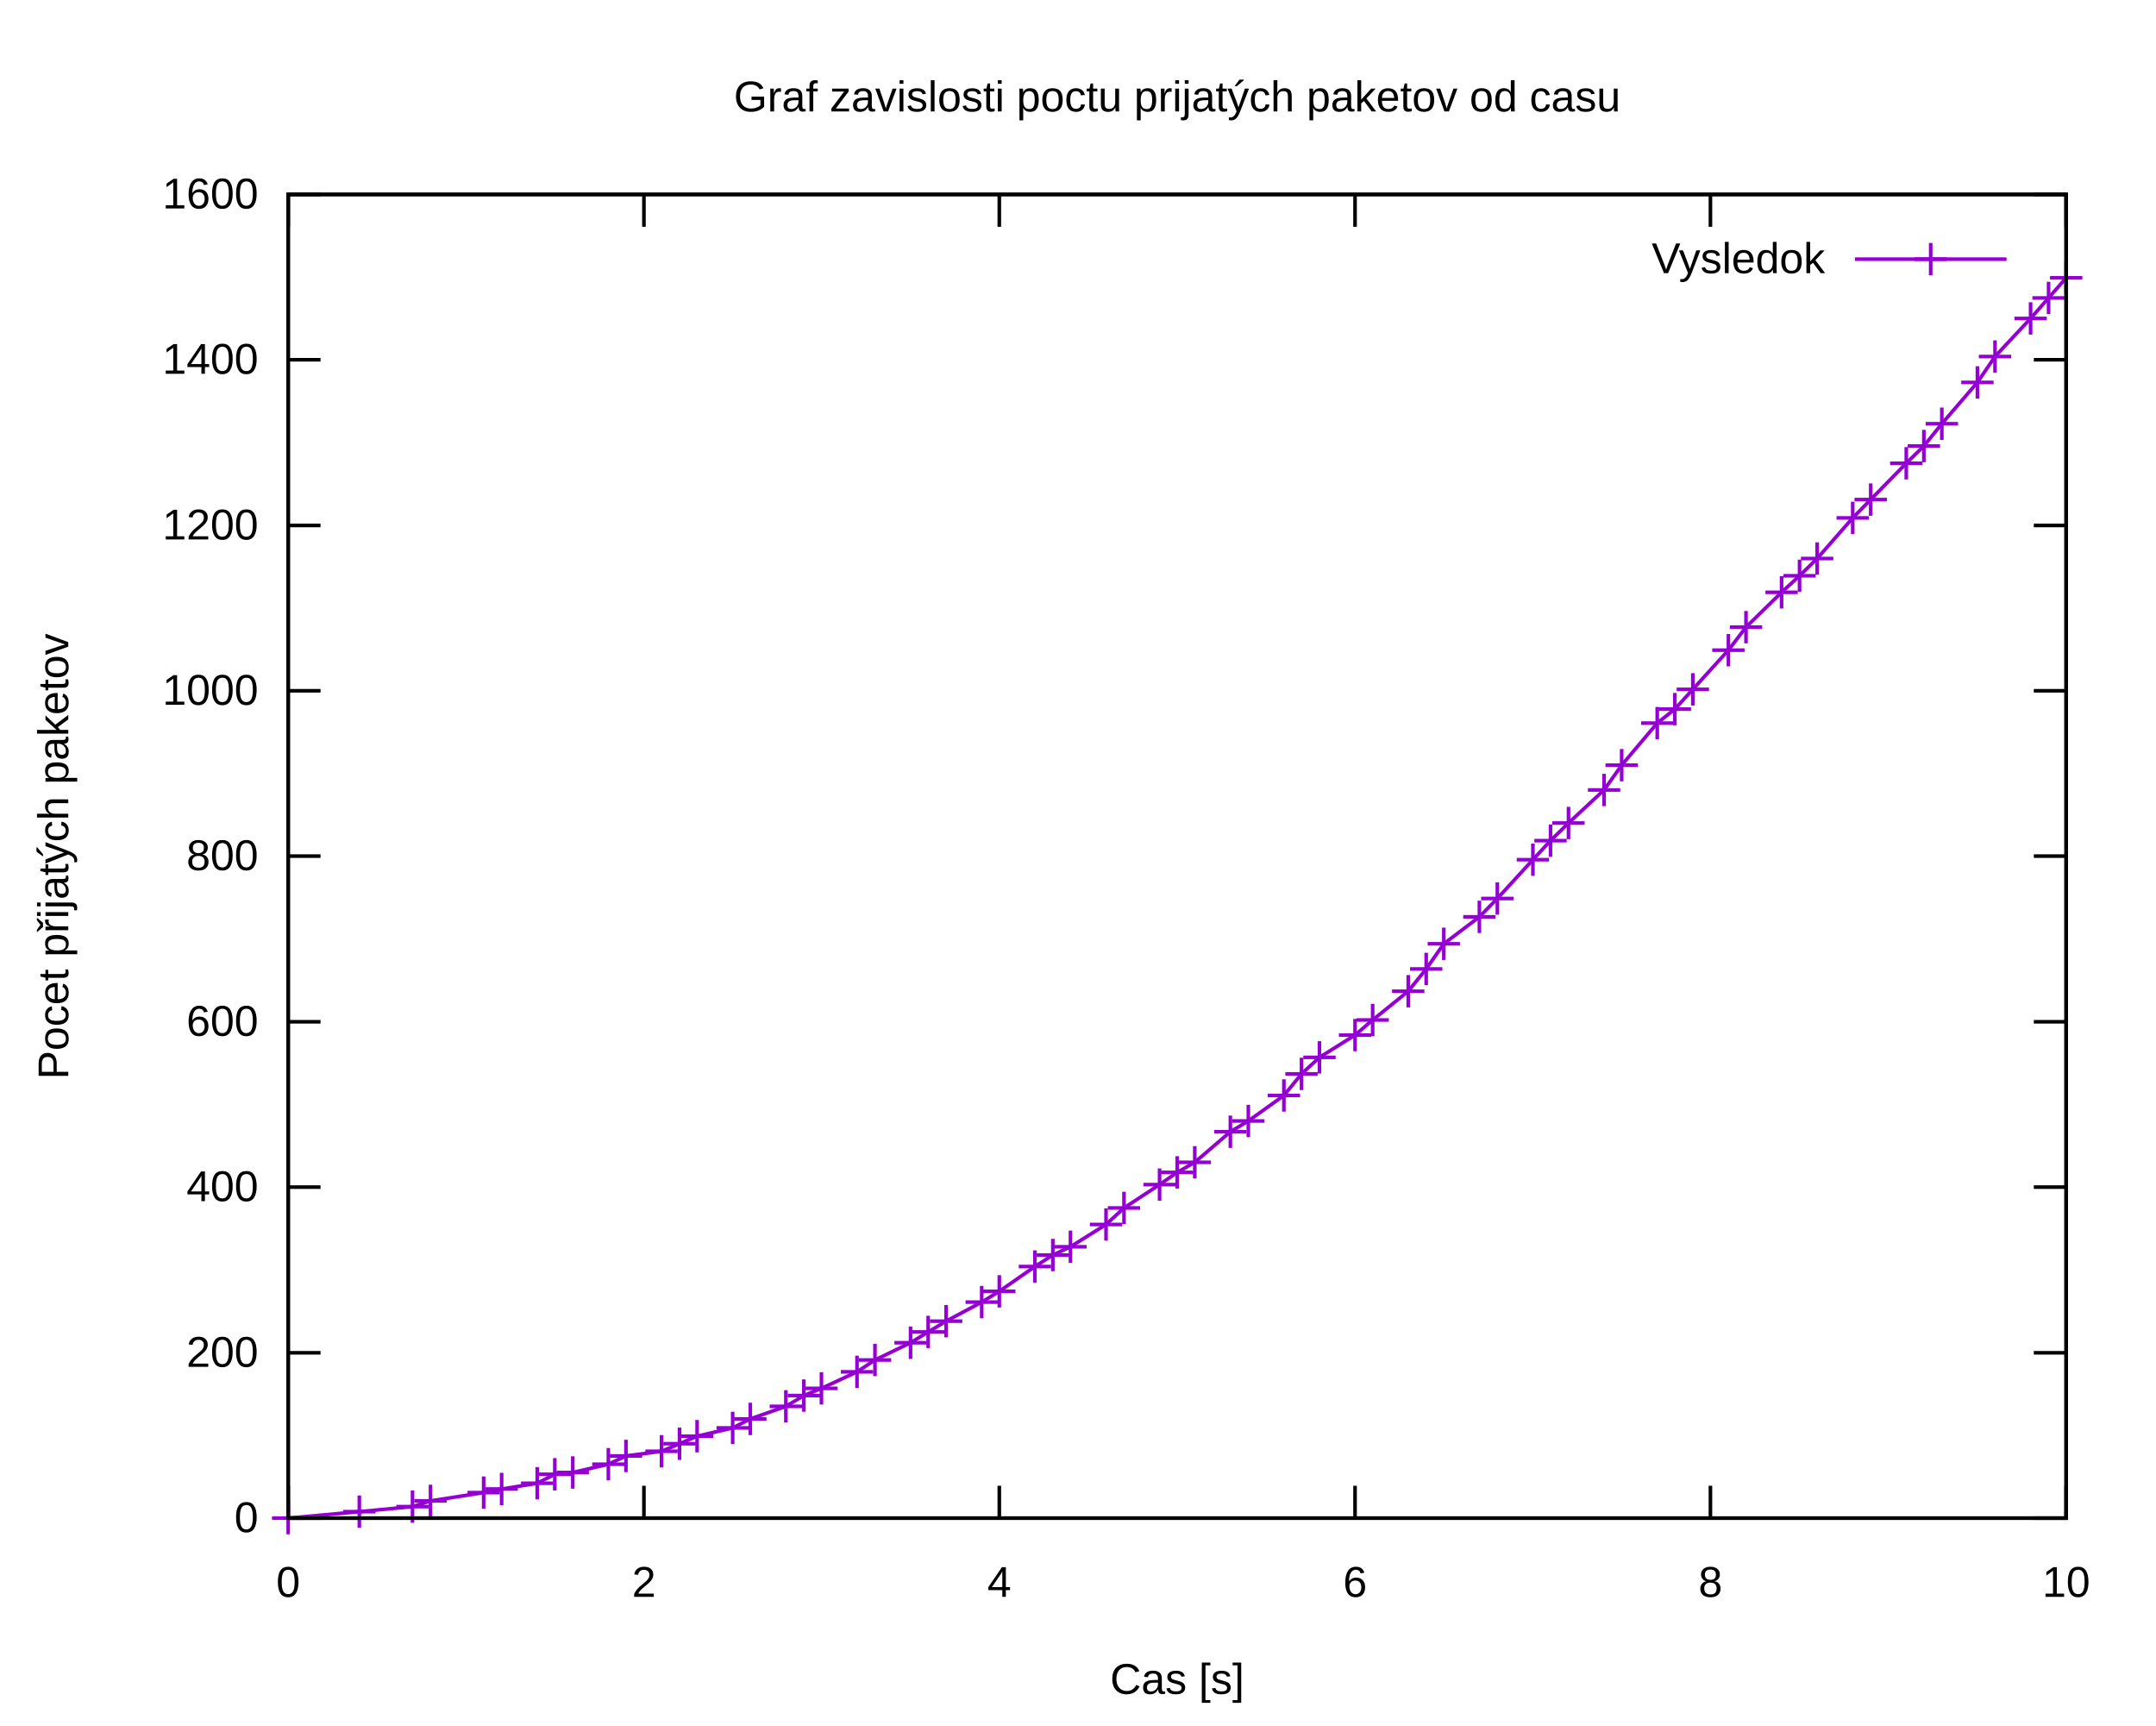
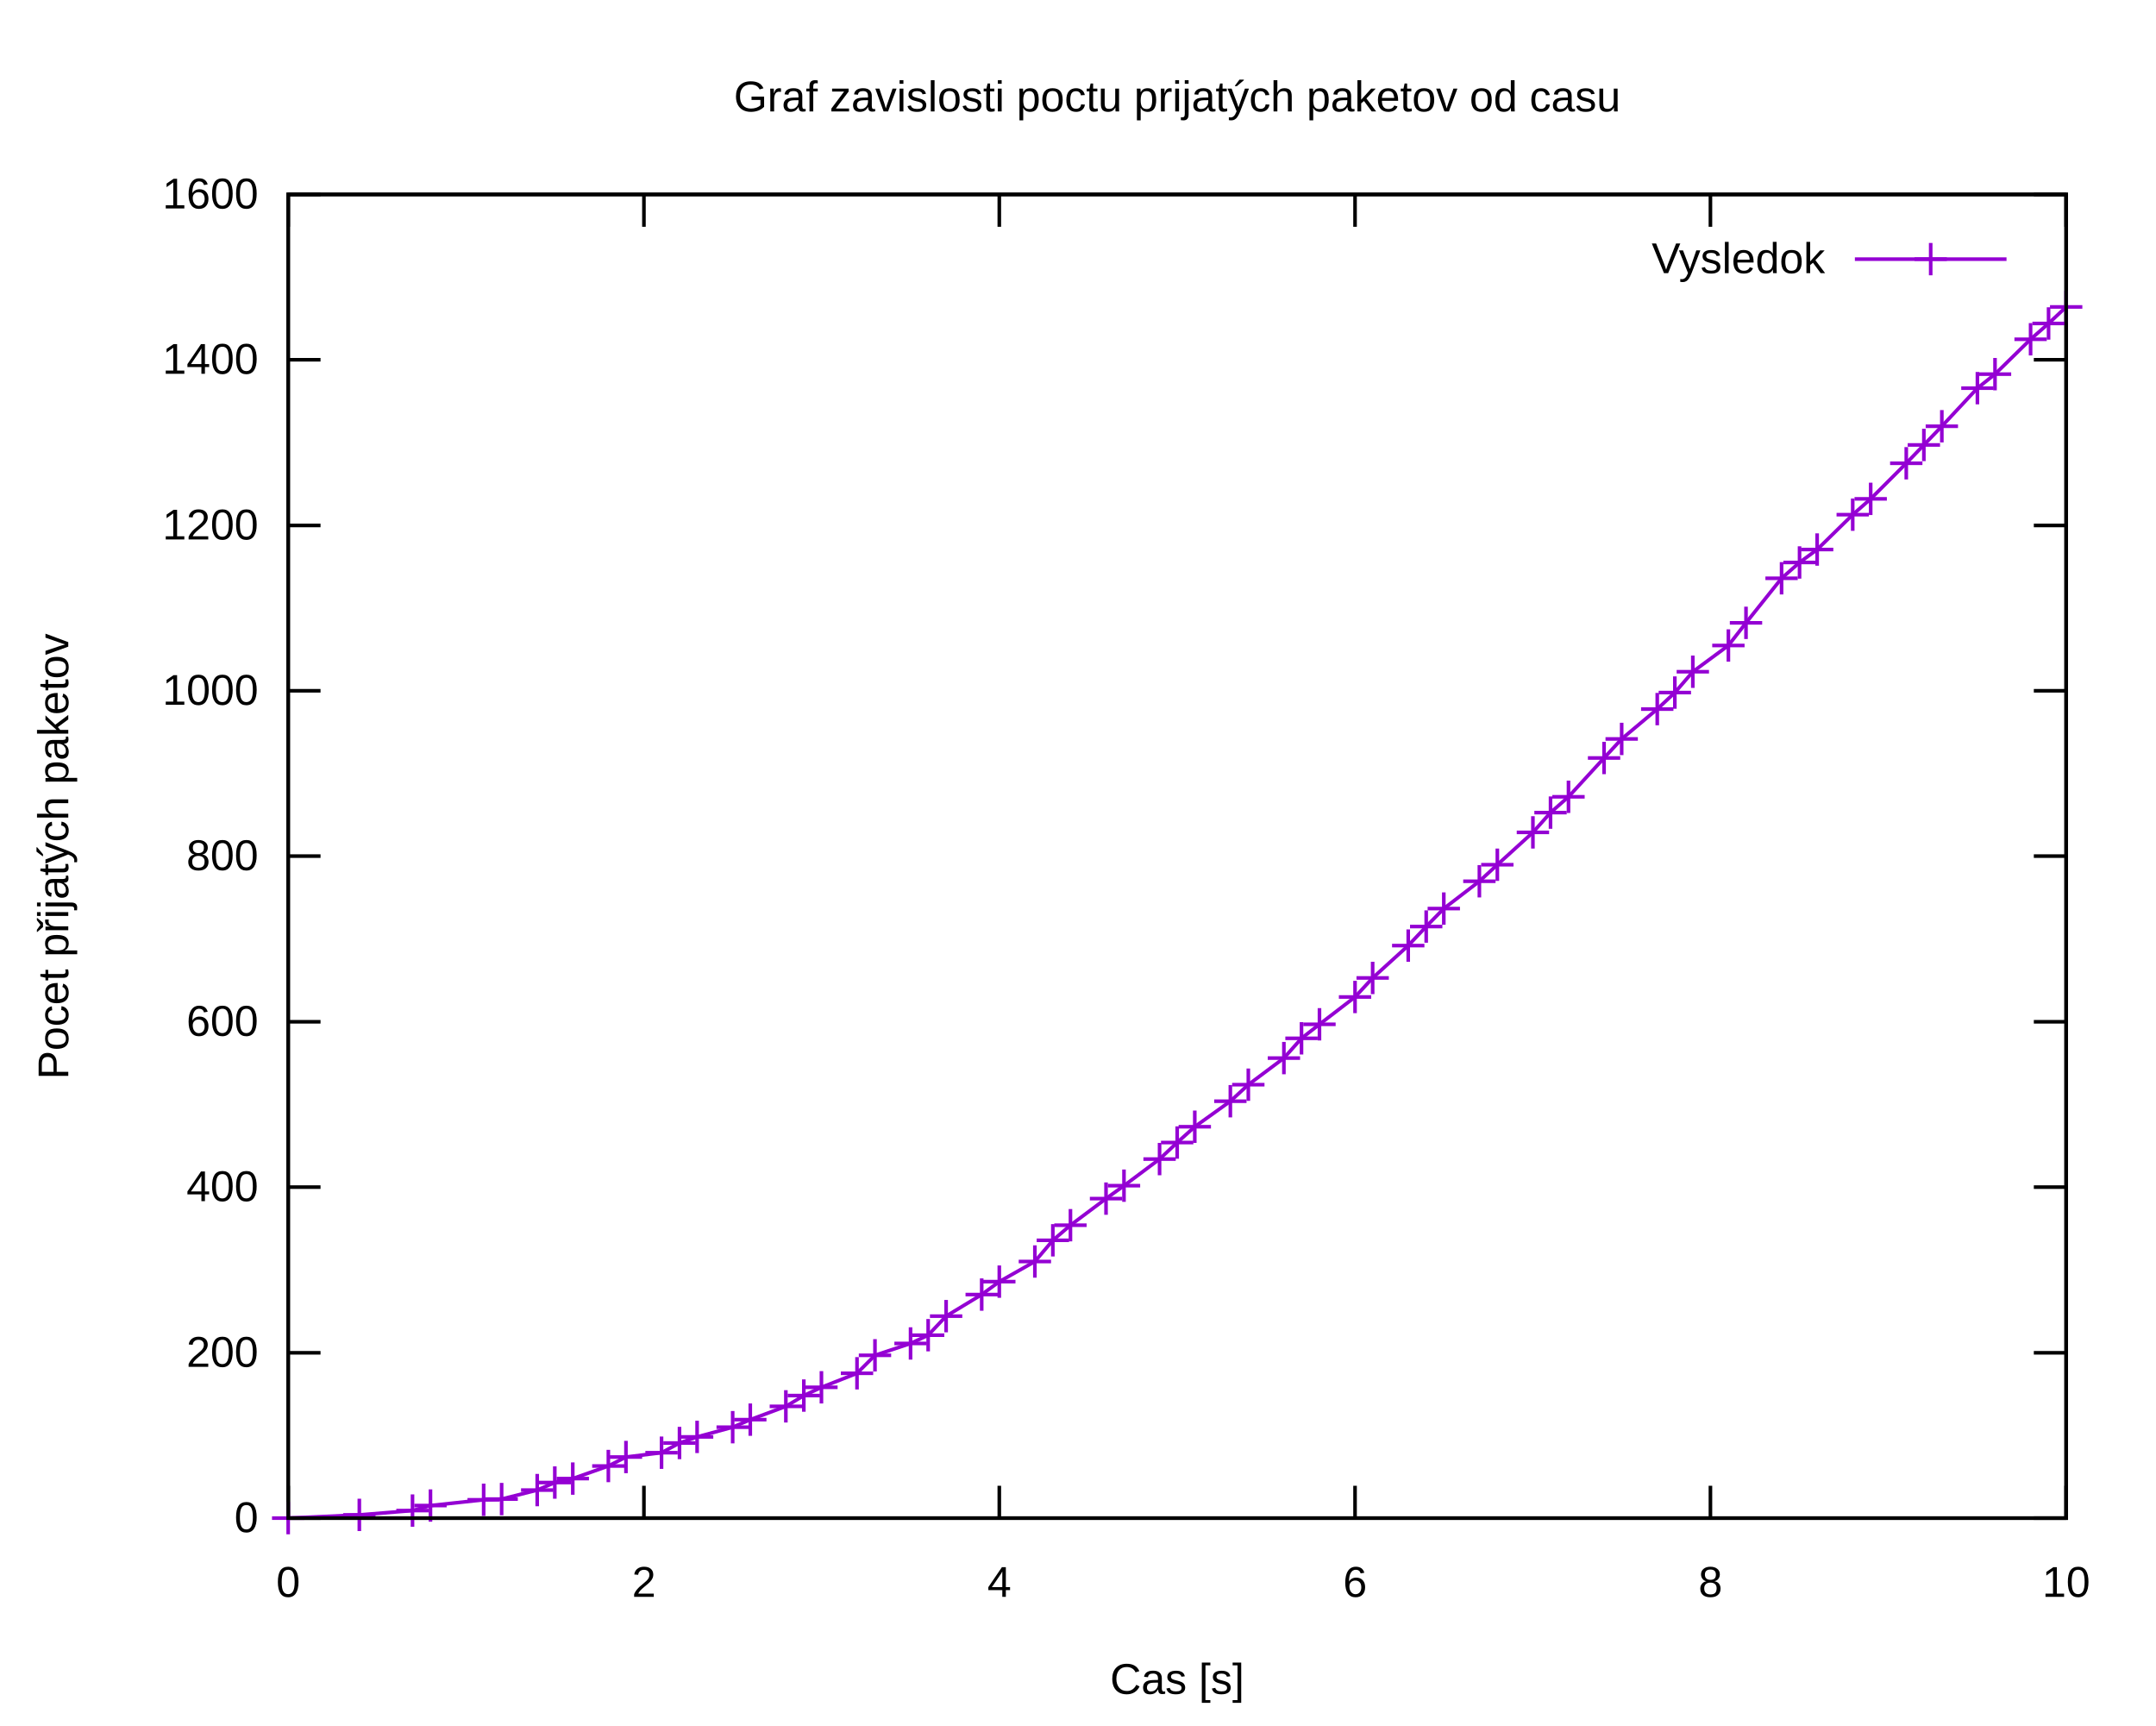
<svg xmlns="http://www.w3.org/2000/svg" xmlns:xlink="http://www.w3.org/1999/xlink" width="600" height="480" viewBox="0 0 600 480">
  <g id="gnuplot_canvas">
    <rect x="0" y="0" width="600" height="480" fill="none" />
    <defs>
      <circle id="gpDot" r="0.5" stroke-width="0.5" stroke="currentColor" />
      <path id="gpPt0" stroke-width="0.222" stroke="currentColor" d="M-1,0 h2 M0,-1 v2" />
      <path id="gpPt1" stroke-width="0.222" stroke="currentColor" d="M-1,-1 L1,1 M1,-1 L-1,1" />
      <path id="gpPt2" stroke-width="0.222" stroke="currentColor" d="M-1,0 L1,0 M0,-1 L0,1 M-1,-1 L1,1 M-1,1 L1,-1" />
      <rect id="gpPt3" stroke-width="0.222" stroke="currentColor" x="-1" y="-1" width="2" height="2" />
      <rect id="gpPt4" stroke-width="0.222" stroke="currentColor" fill="currentColor" x="-1" y="-1" width="2" height="2" />
      <circle id="gpPt5" stroke-width="0.222" stroke="currentColor" cx="0" cy="0" r="1" />
      <use xlink:href="#gpPt5" id="gpPt6" fill="currentColor" stroke="none" />
      <path id="gpPt7" stroke-width="0.222" stroke="currentColor" d="M0,-1.33 L-1.33,0.67 L1.33,0.67 z" />
      <use xlink:href="#gpPt7" id="gpPt8" fill="currentColor" stroke="none" />
      <use xlink:href="#gpPt7" id="gpPt9" stroke="currentColor" transform="rotate(180)" />
      <use xlink:href="#gpPt9" id="gpPt10" fill="currentColor" stroke="none" />
      <use xlink:href="#gpPt3" id="gpPt11" stroke="currentColor" transform="rotate(45)" />
      <use xlink:href="#gpPt11" id="gpPt12" fill="currentColor" stroke="none" />
      <path id="gpPt13" stroke-width="0.222" stroke="currentColor" d="M0,1.330 L1.265,0.411 L0.782,-1.067 L-0.782,-1.076 L-1.265,0.411 z" />
      <use xlink:href="#gpPt13" id="gpPt14" fill="currentColor" stroke="none" />
      <filter id="textbox" filterUnits="objectBoundingBox" x="0" y="0" height="1" width="1">
        <feFlood flood-color="white" flood-opacity="1" result="bgnd" />
        <feComposite in="SourceGraphic" in2="bgnd" operator="atop" />
      </filter>
      <filter id="greybox" filterUnits="objectBoundingBox" x="0" y="0" height="1" width="1">
        <feFlood flood-color="lightgrey" flood-opacity="1" result="grey" />
        <feComposite in="SourceGraphic" in2="grey" operator="atop" />
      </filter>
    </defs>
    <g fill="none" color="white" stroke="currentColor" stroke-width="1.00" stroke-linecap="butt" stroke-linejoin="miter">
</g>
    <g fill="none" color="black" stroke="currentColor" stroke-width="1.00" stroke-linecap="butt" stroke-linejoin="miter">
      <path stroke="black" d="M80.2,422.4 L89.2,422.4 M575.0,422.4 L566.0,422.4  " />
      <g transform="translate(71.9,426.3)" stroke="none" fill="black" font-family="Arial" font-size="12.00" text-anchor="end">
        <text>
          <tspan font-family="Arial"> 0</tspan>
        </text>
      </g>
    </g>
    <g fill="none" color="black" stroke="currentColor" stroke-width="1.00" stroke-linecap="butt" stroke-linejoin="miter">
      <path stroke="black" d="M80.2,376.4 L89.2,376.4 M575.0,376.4 L566.0,376.4  " />
      <g transform="translate(71.9,380.3)" stroke="none" fill="black" font-family="Arial" font-size="12.00" text-anchor="end">
        <text>
          <tspan font-family="Arial"> 200</tspan>
        </text>
      </g>
    </g>
    <g fill="none" color="black" stroke="currentColor" stroke-width="1.00" stroke-linecap="butt" stroke-linejoin="miter">
      <path stroke="black" d="M80.2,330.3 L89.2,330.3 M575.0,330.3 L566.0,330.3  " />
      <g transform="translate(71.9,334.2)" stroke="none" fill="black" font-family="Arial" font-size="12.00" text-anchor="end">
        <text>
          <tspan font-family="Arial"> 400</tspan>
        </text>
      </g>
    </g>
    <g fill="none" color="black" stroke="currentColor" stroke-width="1.00" stroke-linecap="butt" stroke-linejoin="miter">
      <path stroke="black" d="M80.2,284.3 L89.2,284.3 M575.0,284.3 L566.0,284.3  " />
      <g transform="translate(71.9,288.2)" stroke="none" fill="black" font-family="Arial" font-size="12.00" text-anchor="end">
        <text>
          <tspan font-family="Arial"> 600</tspan>
        </text>
      </g>
    </g>
    <g fill="none" color="black" stroke="currentColor" stroke-width="1.00" stroke-linecap="butt" stroke-linejoin="miter">
      <path stroke="black" d="M80.2,238.2 L89.2,238.2 M575.0,238.2 L566.0,238.2  " />
      <g transform="translate(71.9,242.1)" stroke="none" fill="black" font-family="Arial" font-size="12.00" text-anchor="end">
        <text>
          <tspan font-family="Arial"> 800</tspan>
        </text>
      </g>
    </g>
    <g fill="none" color="black" stroke="currentColor" stroke-width="1.00" stroke-linecap="butt" stroke-linejoin="miter">
      <path stroke="black" d="M80.2,192.2 L89.2,192.2 M575.0,192.2 L566.0,192.2  " />
      <g transform="translate(71.9,196.1)" stroke="none" fill="black" font-family="Arial" font-size="12.00" text-anchor="end">
        <text>
          <tspan font-family="Arial"> 1000</tspan>
        </text>
      </g>
    </g>
    <g fill="none" color="black" stroke="currentColor" stroke-width="1.00" stroke-linecap="butt" stroke-linejoin="miter">
      <path stroke="black" d="M80.2,146.2 L89.2,146.2 M575.0,146.2 L566.0,146.2  " />
      <g transform="translate(71.9,150.1)" stroke="none" fill="black" font-family="Arial" font-size="12.00" text-anchor="end">
        <text>
          <tspan font-family="Arial"> 1200</tspan>
        </text>
      </g>
    </g>
    <g fill="none" color="black" stroke="currentColor" stroke-width="1.00" stroke-linecap="butt" stroke-linejoin="miter">
      <path stroke="black" d="M80.2,100.1 L89.2,100.1 M575.0,100.1 L566.0,100.1  " />
      <g transform="translate(71.9,104.0)" stroke="none" fill="black" font-family="Arial" font-size="12.00" text-anchor="end">
        <text>
          <tspan font-family="Arial"> 1400</tspan>
        </text>
      </g>
    </g>
    <g fill="none" color="black" stroke="currentColor" stroke-width="1.00" stroke-linecap="butt" stroke-linejoin="miter">
      <path stroke="black" d="M80.2,54.1 L89.2,54.1 M575.0,54.1 L566.0,54.1  " />
      <g transform="translate(71.9,58.0)" stroke="none" fill="black" font-family="Arial" font-size="12.00" text-anchor="end">
        <text>
          <tspan font-family="Arial"> 1600</tspan>
        </text>
      </g>
    </g>
    <g fill="none" color="black" stroke="currentColor" stroke-width="1.00" stroke-linecap="butt" stroke-linejoin="miter">
      <path stroke="black" d="M80.2,422.4 L80.2,413.4 M80.2,54.1 L80.2,63.1  " />
      <g transform="translate(80.2,444.3)" stroke="none" fill="black" font-family="Arial" font-size="12.00" text-anchor="middle">
        <text>
          <tspan font-family="Arial"> 0</tspan>
        </text>
      </g>
    </g>
    <g fill="none" color="black" stroke="currentColor" stroke-width="1.00" stroke-linecap="butt" stroke-linejoin="miter">
      <path stroke="black" d="M179.2,422.4 L179.2,413.4 M179.2,54.1 L179.2,63.1  " />
      <g transform="translate(179.2,444.3)" stroke="none" fill="black" font-family="Arial" font-size="12.00" text-anchor="middle">
        <text>
          <tspan font-family="Arial"> 2</tspan>
        </text>
      </g>
    </g>
    <g fill="none" color="black" stroke="currentColor" stroke-width="1.00" stroke-linecap="butt" stroke-linejoin="miter">
      <path stroke="black" d="M278.1,422.4 L278.1,413.4 M278.1,54.1 L278.1,63.1  " />
      <g transform="translate(278.1,444.3)" stroke="none" fill="black" font-family="Arial" font-size="12.00" text-anchor="middle">
        <text>
          <tspan font-family="Arial"> 4</tspan>
        </text>
      </g>
    </g>
    <g fill="none" color="black" stroke="currentColor" stroke-width="1.00" stroke-linecap="butt" stroke-linejoin="miter">
      <path stroke="black" d="M377.1,422.4 L377.1,413.4 M377.1,54.1 L377.1,63.1  " />
      <g transform="translate(377.1,444.3)" stroke="none" fill="black" font-family="Arial" font-size="12.00" text-anchor="middle">
        <text>
          <tspan font-family="Arial"> 6</tspan>
        </text>
      </g>
    </g>
    <g fill="none" color="black" stroke="currentColor" stroke-width="1.00" stroke-linecap="butt" stroke-linejoin="miter">
      <path stroke="black" d="M476.0,422.4 L476.0,413.4 M476.0,54.1 L476.0,63.1  " />
      <g transform="translate(476.0,444.3)" stroke="none" fill="black" font-family="Arial" font-size="12.00" text-anchor="middle">
        <text>
          <tspan font-family="Arial"> 8</tspan>
        </text>
      </g>
    </g>
    <g fill="none" color="black" stroke="currentColor" stroke-width="1.00" stroke-linecap="butt" stroke-linejoin="miter">
      <path stroke="black" d="M575.0,422.4 L575.0,413.4 M575.0,54.1 L575.0,63.1  " />
      <g transform="translate(575.0,444.3)" stroke="none" fill="black" font-family="Arial" font-size="12.00" text-anchor="middle">
        <text>
          <tspan font-family="Arial"> 10</tspan>
        </text>
      </g>
    </g>
    <g fill="none" color="black" stroke="currentColor" stroke-width="1.00" stroke-linecap="butt" stroke-linejoin="miter">
</g>
    <g fill="none" color="black" stroke="currentColor" stroke-width="1.00" stroke-linecap="butt" stroke-linejoin="miter">
      <path stroke="black" d="M80.2,54.1 L80.2,422.4 L575.0,422.4 L575.0,54.1 L80.2,54.1 Z  " />
    </g>
    <g fill="none" color="black" stroke="currentColor" stroke-width="1.00" stroke-linecap="butt" stroke-linejoin="miter">
      <g transform="translate(19.0,238.3) rotate(270)" stroke="none" fill="black" font-family="Arial" font-size="12.00" text-anchor="middle">
        <text>
          <tspan font-family="Arial">Pocet přijatých paketov</tspan>
        </text>
      </g>
    </g>
    <g fill="none" color="black" stroke="currentColor" stroke-width="1.00" stroke-linecap="butt" stroke-linejoin="miter">
      <g transform="translate(327.6,471.3)" stroke="none" fill="black" font-family="Arial" font-size="12.00" text-anchor="middle">
        <text>
          <tspan font-family="Arial">Cas [s]</tspan>
        </text>
      </g>
    </g>
    <g fill="none" color="black" stroke="currentColor" stroke-width="1.00" stroke-linecap="butt" stroke-linejoin="miter">
      <g transform="translate(327.6,31.0)" stroke="none" fill="black" font-family="Arial" font-size="12.00" text-anchor="middle">
        <text>
          <tspan font-family="Arial">Graf zavislosti poctu prijatých paketov od casu</tspan>
        </text>
      </g>
    </g>
    <g fill="none" color="black" stroke="currentColor" stroke-width="1.00" stroke-linecap="butt" stroke-linejoin="miter">
</g>
    <g id="gnuplot_plot_1">
      <g fill="none" color="black" stroke="currentColor" stroke-width="1.00" stroke-linecap="butt" stroke-linejoin="miter">
        <g transform="translate(507.9,76.0)" stroke="none" fill="black" font-family="Arial" font-size="12.00" text-anchor="end">
          <text>
            <tspan font-family="Arial">Vysledok</tspan>
          </text>
        </g>
      </g>
      <g fill="none" color="black" stroke="currentColor" stroke-width="1.00" stroke-linecap="butt" stroke-linejoin="miter">
-         <path stroke="rgb(148,   0, 211)" d="M516.2,72.1 L558.4,72.1 M80.2,422.4 L100.0,420.6 L114.8,419.2 L119.8,417.6 L134.6,415.3 L139.6,414.3   L149.5,412.7 L154.4,410.2 L159.4,409.7 L169.3,407.4 L174.2,405.1 L184.1,403.8 L189.1,401.7 L194.0,399.6   L203.9,397.3 L208.8,394.8 L218.7,391.3 L223.7,388.3 L228.6,386.3 L238.5,381.7 L243.5,378.4 L253.4,373.6   L258.3,370.6 L263.3,367.6 L273.2,362.3 L278.1,359.3 L288.0,352.4 L293.0,349.2 L297.9,346.9 L307.8,340.7   L312.8,336.1 L322.7,329.6 L327.6,326.2 L332.5,323.4 L342.4,314.9 L347.4,311.9 L357.3,304.8 L362.2,298.8   L367.2,294.2 L377.1,288.0 L382.0,283.8 L391.9,275.8 L396.9,269.6 L401.8,262.6 L411.7,255.1 L416.7,250.0   L426.6,239.2 L431.5,233.9 L436.5,229.0 L446.4,219.8 L451.3,212.9 L461.2,201.2 L466.1,197.3 L471.1,191.8   L481.0,180.9 L485.9,174.5 L495.8,164.8 L500.8,160.2 L505.7,155.4 L515.6,144.1 L520.6,139.0 L530.5,128.9   L535.4,124.1 L540.4,117.9 L550.3,106.4 L555.2,99.2 L565.1,88.6 L570.1,82.9 L575.0,77.3  " />
+         <path stroke="rgb(148,   0, 211)" d="M516.2,72.1 L558.4,72.1 M80.2,422.4 L100.0,421.5 L114.8,420.3 L119.8,418.9 L134.6,417.3 L139.6,417.1   L149.5,414.6 L154.4,412.5 L159.4,411.4 L169.3,407.9 L174.2,405.4 L184.1,404.2 L189.1,401.5 L194.0,399.8   L203.9,397.1 L208.8,395.0 L218.7,391.3 L223.7,388.3 L228.6,386.0 L238.5,382.1 L243.5,377.1 L253.4,373.8   L258.3,371.5 L263.3,366.2 L273.2,360.2 L278.1,356.6 L288.0,351.0 L293.0,345.1 L297.9,340.9 L307.8,333.5   L312.8,329.9 L322.7,322.5 L327.6,317.9 L332.5,313.5 L342.4,306.4 L347.4,301.8 L357.3,294.4 L362.2,288.9   L367.2,285.0 L377.1,277.4 L382.0,272.1 L391.9,263.1 L396.9,257.8 L401.8,252.8 L411.7,245.2 L416.7,240.6   L426.6,231.6 L431.5,226.1 L436.5,221.7 L446.4,210.9 L451.3,205.6 L461.2,197.3 L466.1,192.7 L471.1,186.9   L481.0,179.6 L485.9,173.3 L495.8,160.9 L500.8,156.5 L505.7,152.9 L515.6,143.2 L520.6,138.8 L530.5,128.9   L535.4,123.8 L540.4,118.6 L550.3,108.0 L555.2,104.1 L565.1,94.4 L570.1,90.0 L575.0,85.4  " />
        <use xlink:href="#gpPt0" transform="translate(80.2,422.4) scale(4.50)" color="rgb(148,   0, 211)" />
-         <use xlink:href="#gpPt0" transform="translate(100.0,420.6) scale(4.50)" color="rgb(148,   0, 211)" />
-         <use xlink:href="#gpPt0" transform="translate(114.8,419.2) scale(4.50)" color="rgb(148,   0, 211)" />
-         <use xlink:href="#gpPt0" transform="translate(119.8,417.6) scale(4.50)" color="rgb(148,   0, 211)" />
-         <use xlink:href="#gpPt0" transform="translate(134.6,415.3) scale(4.50)" color="rgb(148,   0, 211)" />
-         <use xlink:href="#gpPt0" transform="translate(139.6,414.3) scale(4.50)" color="rgb(148,   0, 211)" />
-         <use xlink:href="#gpPt0" transform="translate(149.5,412.7) scale(4.50)" color="rgb(148,   0, 211)" />
-         <use xlink:href="#gpPt0" transform="translate(154.4,410.2) scale(4.50)" color="rgb(148,   0, 211)" />
-         <use xlink:href="#gpPt0" transform="translate(159.4,409.7) scale(4.50)" color="rgb(148,   0, 211)" />
-         <use xlink:href="#gpPt0" transform="translate(169.3,407.4) scale(4.50)" color="rgb(148,   0, 211)" />
-         <use xlink:href="#gpPt0" transform="translate(174.2,405.1) scale(4.50)" color="rgb(148,   0, 211)" />
-         <use xlink:href="#gpPt0" transform="translate(184.1,403.8) scale(4.50)" color="rgb(148,   0, 211)" />
-         <use xlink:href="#gpPt0" transform="translate(189.1,401.7) scale(4.50)" color="rgb(148,   0, 211)" />
-         <use xlink:href="#gpPt0" transform="translate(194.0,399.6) scale(4.50)" color="rgb(148,   0, 211)" />
-         <use xlink:href="#gpPt0" transform="translate(203.9,397.3) scale(4.50)" color="rgb(148,   0, 211)" />
-         <use xlink:href="#gpPt0" transform="translate(208.8,394.8) scale(4.50)" color="rgb(148,   0, 211)" />
+         <use xlink:href="#gpPt0" transform="translate(100.0,421.5) scale(4.50)" color="rgb(148,   0, 211)" />
+         <use xlink:href="#gpPt0" transform="translate(114.8,420.3) scale(4.50)" color="rgb(148,   0, 211)" />
+         <use xlink:href="#gpPt0" transform="translate(119.8,418.9) scale(4.50)" color="rgb(148,   0, 211)" />
+         <use xlink:href="#gpPt0" transform="translate(134.6,417.3) scale(4.50)" color="rgb(148,   0, 211)" />
+         <use xlink:href="#gpPt0" transform="translate(139.6,417.1) scale(4.50)" color="rgb(148,   0, 211)" />
+         <use xlink:href="#gpPt0" transform="translate(149.5,414.6) scale(4.50)" color="rgb(148,   0, 211)" />
+         <use xlink:href="#gpPt0" transform="translate(154.4,412.5) scale(4.50)" color="rgb(148,   0, 211)" />
+         <use xlink:href="#gpPt0" transform="translate(159.4,411.4) scale(4.50)" color="rgb(148,   0, 211)" />
+         <use xlink:href="#gpPt0" transform="translate(169.3,407.9) scale(4.50)" color="rgb(148,   0, 211)" />
+         <use xlink:href="#gpPt0" transform="translate(174.2,405.4) scale(4.50)" color="rgb(148,   0, 211)" />
+         <use xlink:href="#gpPt0" transform="translate(184.1,404.2) scale(4.50)" color="rgb(148,   0, 211)" />
+         <use xlink:href="#gpPt0" transform="translate(189.1,401.5) scale(4.50)" color="rgb(148,   0, 211)" />
+         <use xlink:href="#gpPt0" transform="translate(194.0,399.8) scale(4.50)" color="rgb(148,   0, 211)" />
+         <use xlink:href="#gpPt0" transform="translate(203.9,397.1) scale(4.50)" color="rgb(148,   0, 211)" />
+         <use xlink:href="#gpPt0" transform="translate(208.8,395.0) scale(4.50)" color="rgb(148,   0, 211)" />
        <use xlink:href="#gpPt0" transform="translate(218.7,391.3) scale(4.50)" color="rgb(148,   0, 211)" />
        <use xlink:href="#gpPt0" transform="translate(223.7,388.3) scale(4.50)" color="rgb(148,   0, 211)" />
-         <use xlink:href="#gpPt0" transform="translate(228.6,386.3) scale(4.50)" color="rgb(148,   0, 211)" />
-         <use xlink:href="#gpPt0" transform="translate(238.5,381.7) scale(4.50)" color="rgb(148,   0, 211)" />
-         <use xlink:href="#gpPt0" transform="translate(243.5,378.4) scale(4.50)" color="rgb(148,   0, 211)" />
-         <use xlink:href="#gpPt0" transform="translate(253.4,373.6) scale(4.50)" color="rgb(148,   0, 211)" />
-         <use xlink:href="#gpPt0" transform="translate(258.3,370.6) scale(4.50)" color="rgb(148,   0, 211)" />
-         <use xlink:href="#gpPt0" transform="translate(263.3,367.6) scale(4.50)" color="rgb(148,   0, 211)" />
-         <use xlink:href="#gpPt0" transform="translate(273.2,362.3) scale(4.50)" color="rgb(148,   0, 211)" />
-         <use xlink:href="#gpPt0" transform="translate(278.1,359.3) scale(4.50)" color="rgb(148,   0, 211)" />
-         <use xlink:href="#gpPt0" transform="translate(288.0,352.4) scale(4.50)" color="rgb(148,   0, 211)" />
-         <use xlink:href="#gpPt0" transform="translate(293.0,349.2) scale(4.50)" color="rgb(148,   0, 211)" />
-         <use xlink:href="#gpPt0" transform="translate(297.9,346.9) scale(4.50)" color="rgb(148,   0, 211)" />
-         <use xlink:href="#gpPt0" transform="translate(307.8,340.7) scale(4.50)" color="rgb(148,   0, 211)" />
-         <use xlink:href="#gpPt0" transform="translate(312.8,336.1) scale(4.50)" color="rgb(148,   0, 211)" />
-         <use xlink:href="#gpPt0" transform="translate(322.7,329.6) scale(4.50)" color="rgb(148,   0, 211)" />
-         <use xlink:href="#gpPt0" transform="translate(327.6,326.2) scale(4.50)" color="rgb(148,   0, 211)" />
-         <use xlink:href="#gpPt0" transform="translate(332.5,323.4) scale(4.50)" color="rgb(148,   0, 211)" />
-         <use xlink:href="#gpPt0" transform="translate(342.4,314.9) scale(4.50)" color="rgb(148,   0, 211)" />
-         <use xlink:href="#gpPt0" transform="translate(347.4,311.9) scale(4.50)" color="rgb(148,   0, 211)" />
-         <use xlink:href="#gpPt0" transform="translate(357.3,304.8) scale(4.50)" color="rgb(148,   0, 211)" />
-         <use xlink:href="#gpPt0" transform="translate(362.2,298.8) scale(4.50)" color="rgb(148,   0, 211)" />
-         <use xlink:href="#gpPt0" transform="translate(367.2,294.2) scale(4.50)" color="rgb(148,   0, 211)" />
-         <use xlink:href="#gpPt0" transform="translate(377.1,288.0) scale(4.50)" color="rgb(148,   0, 211)" />
-         <use xlink:href="#gpPt0" transform="translate(382.0,283.8) scale(4.50)" color="rgb(148,   0, 211)" />
-         <use xlink:href="#gpPt0" transform="translate(391.9,275.8) scale(4.50)" color="rgb(148,   0, 211)" />
-         <use xlink:href="#gpPt0" transform="translate(396.9,269.6) scale(4.50)" color="rgb(148,   0, 211)" />
-         <use xlink:href="#gpPt0" transform="translate(401.8,262.6) scale(4.50)" color="rgb(148,   0, 211)" />
-         <use xlink:href="#gpPt0" transform="translate(411.7,255.1) scale(4.50)" color="rgb(148,   0, 211)" />
-         <use xlink:href="#gpPt0" transform="translate(416.7,250.0) scale(4.50)" color="rgb(148,   0, 211)" />
-         <use xlink:href="#gpPt0" transform="translate(426.6,239.2) scale(4.50)" color="rgb(148,   0, 211)" />
-         <use xlink:href="#gpPt0" transform="translate(431.5,233.9) scale(4.50)" color="rgb(148,   0, 211)" />
-         <use xlink:href="#gpPt0" transform="translate(436.5,229.0) scale(4.50)" color="rgb(148,   0, 211)" />
-         <use xlink:href="#gpPt0" transform="translate(446.4,219.8) scale(4.50)" color="rgb(148,   0, 211)" />
-         <use xlink:href="#gpPt0" transform="translate(451.3,212.9) scale(4.50)" color="rgb(148,   0, 211)" />
-         <use xlink:href="#gpPt0" transform="translate(461.2,201.2) scale(4.50)" color="rgb(148,   0, 211)" />
-         <use xlink:href="#gpPt0" transform="translate(466.1,197.3) scale(4.50)" color="rgb(148,   0, 211)" />
-         <use xlink:href="#gpPt0" transform="translate(471.1,191.8) scale(4.50)" color="rgb(148,   0, 211)" />
-         <use xlink:href="#gpPt0" transform="translate(481.0,180.9) scale(4.50)" color="rgb(148,   0, 211)" />
-         <use xlink:href="#gpPt0" transform="translate(485.9,174.5) scale(4.50)" color="rgb(148,   0, 211)" />
-         <use xlink:href="#gpPt0" transform="translate(495.8,164.8) scale(4.50)" color="rgb(148,   0, 211)" />
-         <use xlink:href="#gpPt0" transform="translate(500.8,160.2) scale(4.50)" color="rgb(148,   0, 211)" />
-         <use xlink:href="#gpPt0" transform="translate(505.7,155.4) scale(4.50)" color="rgb(148,   0, 211)" />
-         <use xlink:href="#gpPt0" transform="translate(515.6,144.1) scale(4.50)" color="rgb(148,   0, 211)" />
-         <use xlink:href="#gpPt0" transform="translate(520.6,139.0) scale(4.50)" color="rgb(148,   0, 211)" />
+         <use xlink:href="#gpPt0" transform="translate(228.6,386.0) scale(4.50)" color="rgb(148,   0, 211)" />
+         <use xlink:href="#gpPt0" transform="translate(238.5,382.1) scale(4.50)" color="rgb(148,   0, 211)" />
+         <use xlink:href="#gpPt0" transform="translate(243.5,377.1) scale(4.50)" color="rgb(148,   0, 211)" />
+         <use xlink:href="#gpPt0" transform="translate(253.4,373.8) scale(4.50)" color="rgb(148,   0, 211)" />
+         <use xlink:href="#gpPt0" transform="translate(258.3,371.5) scale(4.50)" color="rgb(148,   0, 211)" />
+         <use xlink:href="#gpPt0" transform="translate(263.3,366.2) scale(4.50)" color="rgb(148,   0, 211)" />
+         <use xlink:href="#gpPt0" transform="translate(273.2,360.2) scale(4.50)" color="rgb(148,   0, 211)" />
+         <use xlink:href="#gpPt0" transform="translate(278.1,356.6) scale(4.50)" color="rgb(148,   0, 211)" />
+         <use xlink:href="#gpPt0" transform="translate(288.0,351.0) scale(4.50)" color="rgb(148,   0, 211)" />
+         <use xlink:href="#gpPt0" transform="translate(293.0,345.1) scale(4.50)" color="rgb(148,   0, 211)" />
+         <use xlink:href="#gpPt0" transform="translate(297.9,340.9) scale(4.50)" color="rgb(148,   0, 211)" />
+         <use xlink:href="#gpPt0" transform="translate(307.8,333.5) scale(4.50)" color="rgb(148,   0, 211)" />
+         <use xlink:href="#gpPt0" transform="translate(312.8,329.9) scale(4.50)" color="rgb(148,   0, 211)" />
+         <use xlink:href="#gpPt0" transform="translate(322.7,322.5) scale(4.50)" color="rgb(148,   0, 211)" />
+         <use xlink:href="#gpPt0" transform="translate(327.6,317.9) scale(4.50)" color="rgb(148,   0, 211)" />
+         <use xlink:href="#gpPt0" transform="translate(332.5,313.5) scale(4.50)" color="rgb(148,   0, 211)" />
+         <use xlink:href="#gpPt0" transform="translate(342.4,306.4) scale(4.50)" color="rgb(148,   0, 211)" />
+         <use xlink:href="#gpPt0" transform="translate(347.4,301.8) scale(4.50)" color="rgb(148,   0, 211)" />
+         <use xlink:href="#gpPt0" transform="translate(357.3,294.4) scale(4.50)" color="rgb(148,   0, 211)" />
+         <use xlink:href="#gpPt0" transform="translate(362.2,288.9) scale(4.50)" color="rgb(148,   0, 211)" />
+         <use xlink:href="#gpPt0" transform="translate(367.2,285.0) scale(4.50)" color="rgb(148,   0, 211)" />
+         <use xlink:href="#gpPt0" transform="translate(377.1,277.4) scale(4.50)" color="rgb(148,   0, 211)" />
+         <use xlink:href="#gpPt0" transform="translate(382.0,272.1) scale(4.50)" color="rgb(148,   0, 211)" />
+         <use xlink:href="#gpPt0" transform="translate(391.9,263.1) scale(4.50)" color="rgb(148,   0, 211)" />
+         <use xlink:href="#gpPt0" transform="translate(396.9,257.8) scale(4.50)" color="rgb(148,   0, 211)" />
+         <use xlink:href="#gpPt0" transform="translate(401.8,252.8) scale(4.50)" color="rgb(148,   0, 211)" />
+         <use xlink:href="#gpPt0" transform="translate(411.7,245.2) scale(4.50)" color="rgb(148,   0, 211)" />
+         <use xlink:href="#gpPt0" transform="translate(416.7,240.6) scale(4.50)" color="rgb(148,   0, 211)" />
+         <use xlink:href="#gpPt0" transform="translate(426.6,231.6) scale(4.50)" color="rgb(148,   0, 211)" />
+         <use xlink:href="#gpPt0" transform="translate(431.5,226.1) scale(4.50)" color="rgb(148,   0, 211)" />
+         <use xlink:href="#gpPt0" transform="translate(436.5,221.7) scale(4.50)" color="rgb(148,   0, 211)" />
+         <use xlink:href="#gpPt0" transform="translate(446.4,210.9) scale(4.50)" color="rgb(148,   0, 211)" />
+         <use xlink:href="#gpPt0" transform="translate(451.3,205.6) scale(4.50)" color="rgb(148,   0, 211)" />
+         <use xlink:href="#gpPt0" transform="translate(461.2,197.3) scale(4.50)" color="rgb(148,   0, 211)" />
+         <use xlink:href="#gpPt0" transform="translate(466.1,192.7) scale(4.50)" color="rgb(148,   0, 211)" />
+         <use xlink:href="#gpPt0" transform="translate(471.1,186.9) scale(4.50)" color="rgb(148,   0, 211)" />
+         <use xlink:href="#gpPt0" transform="translate(481.0,179.6) scale(4.50)" color="rgb(148,   0, 211)" />
+         <use xlink:href="#gpPt0" transform="translate(485.9,173.3) scale(4.50)" color="rgb(148,   0, 211)" />
+         <use xlink:href="#gpPt0" transform="translate(495.8,160.9) scale(4.50)" color="rgb(148,   0, 211)" />
+         <use xlink:href="#gpPt0" transform="translate(500.8,156.5) scale(4.50)" color="rgb(148,   0, 211)" />
+         <use xlink:href="#gpPt0" transform="translate(505.7,152.9) scale(4.50)" color="rgb(148,   0, 211)" />
+         <use xlink:href="#gpPt0" transform="translate(515.6,143.2) scale(4.50)" color="rgb(148,   0, 211)" />
+         <use xlink:href="#gpPt0" transform="translate(520.6,138.8) scale(4.50)" color="rgb(148,   0, 211)" />
        <use xlink:href="#gpPt0" transform="translate(530.5,128.9) scale(4.50)" color="rgb(148,   0, 211)" />
-         <use xlink:href="#gpPt0" transform="translate(535.4,124.1) scale(4.50)" color="rgb(148,   0, 211)" />
-         <use xlink:href="#gpPt0" transform="translate(540.4,117.9) scale(4.50)" color="rgb(148,   0, 211)" />
-         <use xlink:href="#gpPt0" transform="translate(550.3,106.4) scale(4.50)" color="rgb(148,   0, 211)" />
-         <use xlink:href="#gpPt0" transform="translate(555.2,99.2) scale(4.50)" color="rgb(148,   0, 211)" />
-         <use xlink:href="#gpPt0" transform="translate(565.1,88.6) scale(4.50)" color="rgb(148,   0, 211)" />
-         <use xlink:href="#gpPt0" transform="translate(570.1,82.9) scale(4.50)" color="rgb(148,   0, 211)" />
-         <use xlink:href="#gpPt0" transform="translate(575.0,77.3) scale(4.50)" color="rgb(148,   0, 211)" />
+         <use xlink:href="#gpPt0" transform="translate(535.4,123.8) scale(4.50)" color="rgb(148,   0, 211)" />
+         <use xlink:href="#gpPt0" transform="translate(540.4,118.6) scale(4.50)" color="rgb(148,   0, 211)" />
+         <use xlink:href="#gpPt0" transform="translate(550.3,108.0) scale(4.50)" color="rgb(148,   0, 211)" />
+         <use xlink:href="#gpPt0" transform="translate(555.2,104.1) scale(4.50)" color="rgb(148,   0, 211)" />
+         <use xlink:href="#gpPt0" transform="translate(565.1,94.4) scale(4.50)" color="rgb(148,   0, 211)" />
+         <use xlink:href="#gpPt0" transform="translate(570.1,90.0) scale(4.50)" color="rgb(148,   0, 211)" />
+         <use xlink:href="#gpPt0" transform="translate(575.0,85.4) scale(4.50)" color="rgb(148,   0, 211)" />
        <use xlink:href="#gpPt0" transform="translate(537.3,72.1) scale(4.50)" color="rgb(148,   0, 211)" />
      </g>
    </g>
    <g fill="none" color="white" stroke="rgb(148,   0, 211)" stroke-width="2.00" stroke-linecap="butt" stroke-linejoin="miter">
</g>
    <g fill="none" color="black" stroke="currentColor" stroke-width="2.00" stroke-linecap="butt" stroke-linejoin="miter">
</g>
    <g fill="none" color="black" stroke="black" stroke-width="1.00" stroke-linecap="butt" stroke-linejoin="miter">
</g>
    <g fill="none" color="black" stroke="currentColor" stroke-width="1.00" stroke-linecap="butt" stroke-linejoin="miter">
      <path stroke="black" d="M80.2,54.1 L80.2,422.4 L575.0,422.4 L575.0,54.1 L80.2,54.1 Z  " />
    </g>
    <g fill="none" color="black" stroke="currentColor" stroke-width="1.00" stroke-linecap="butt" stroke-linejoin="miter">
</g>
  </g>
</svg>
